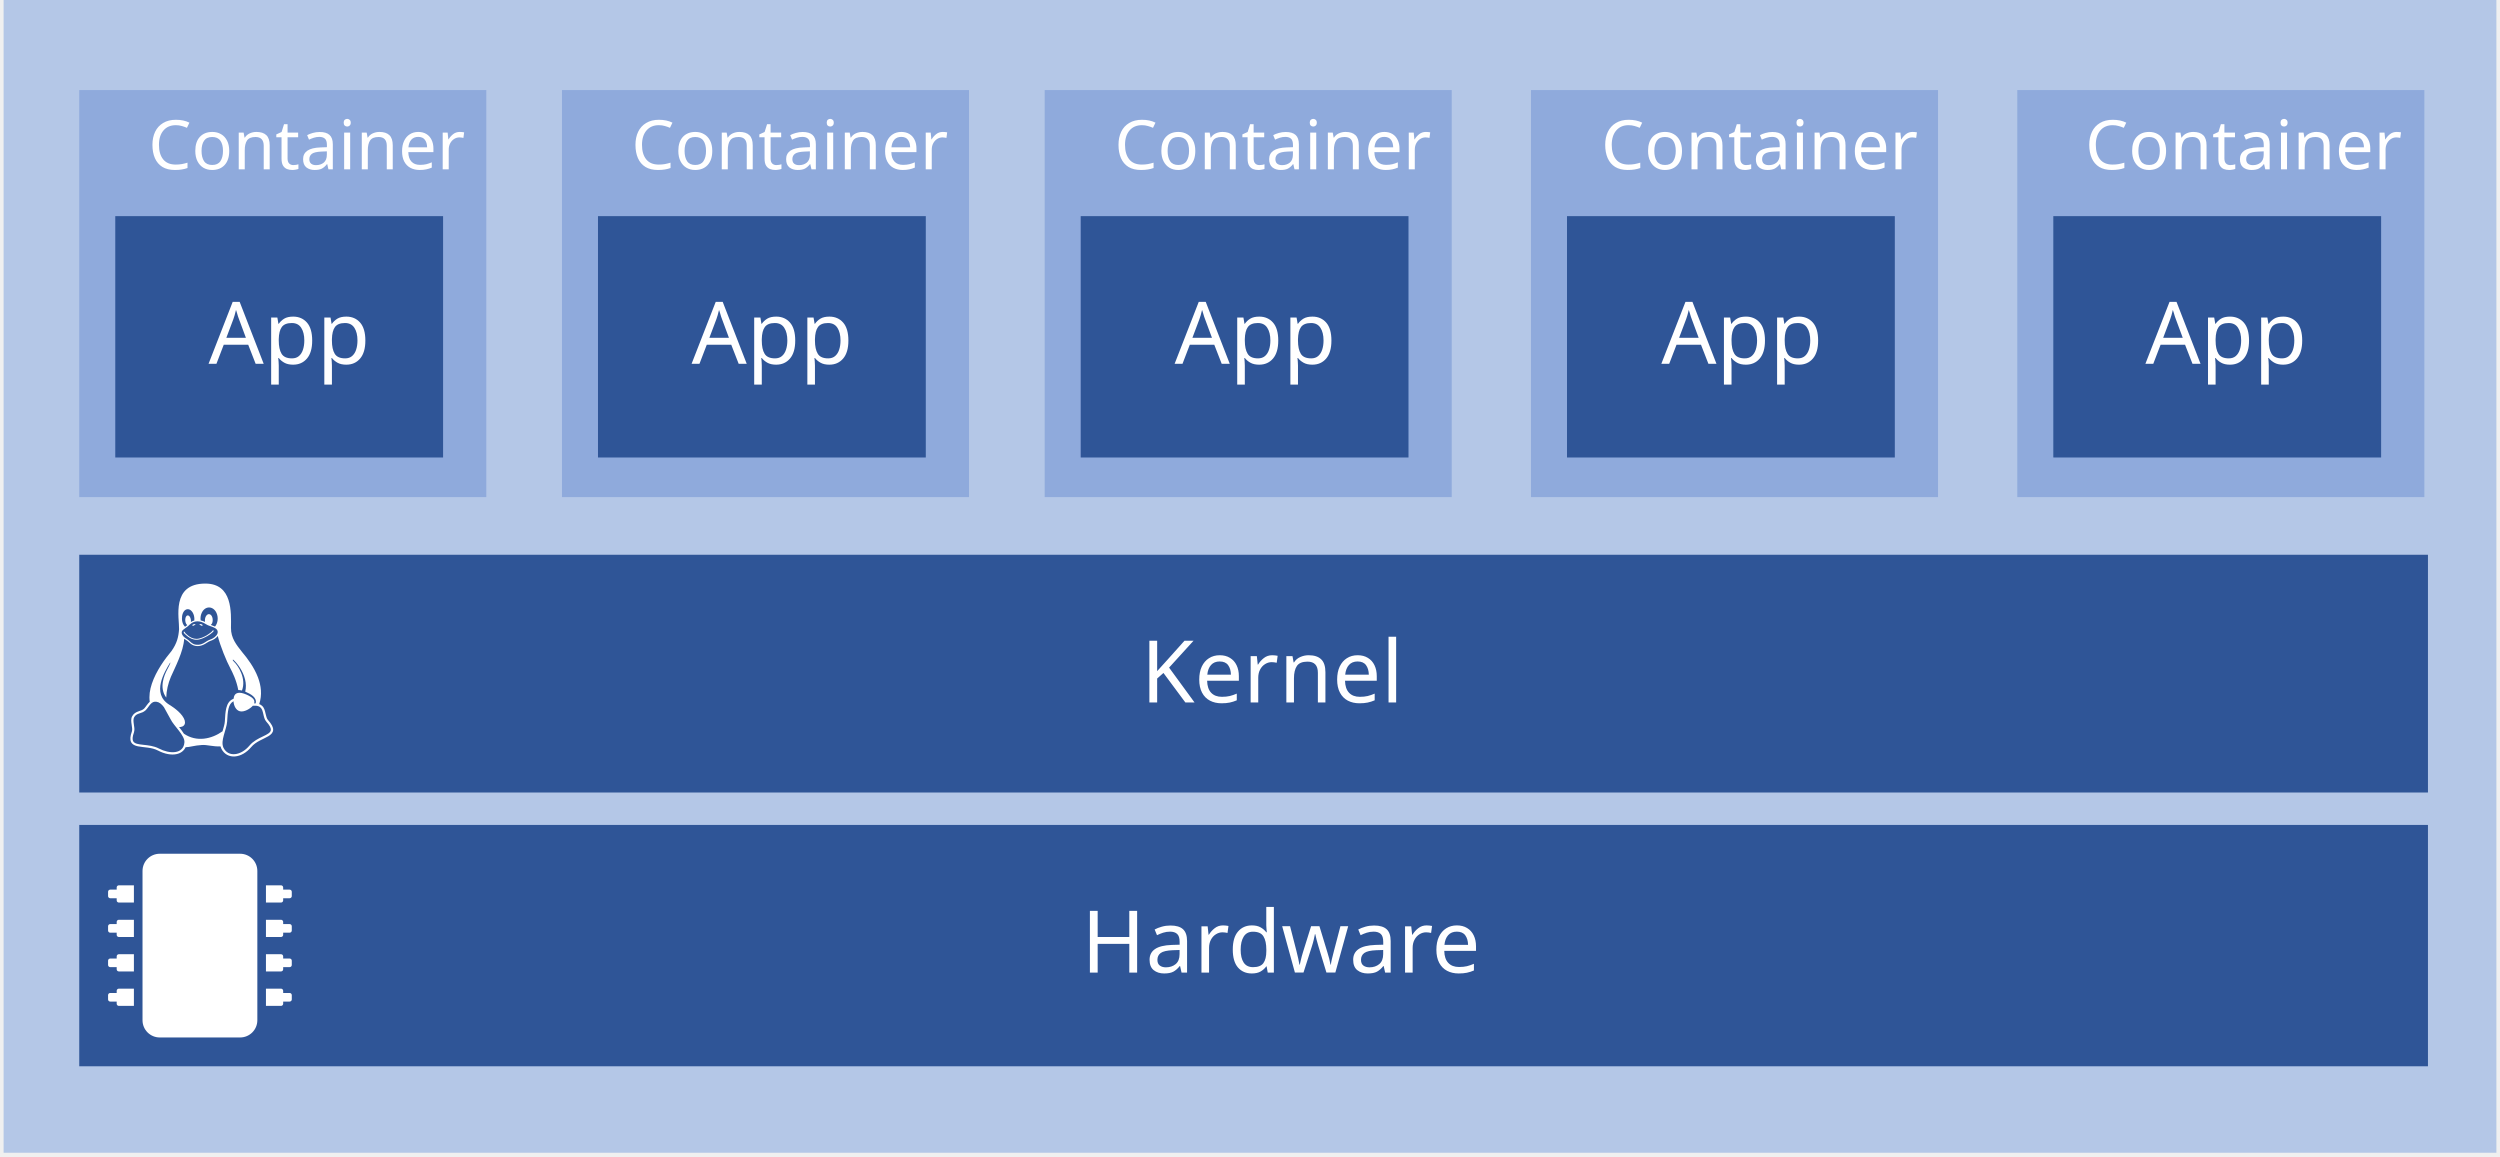
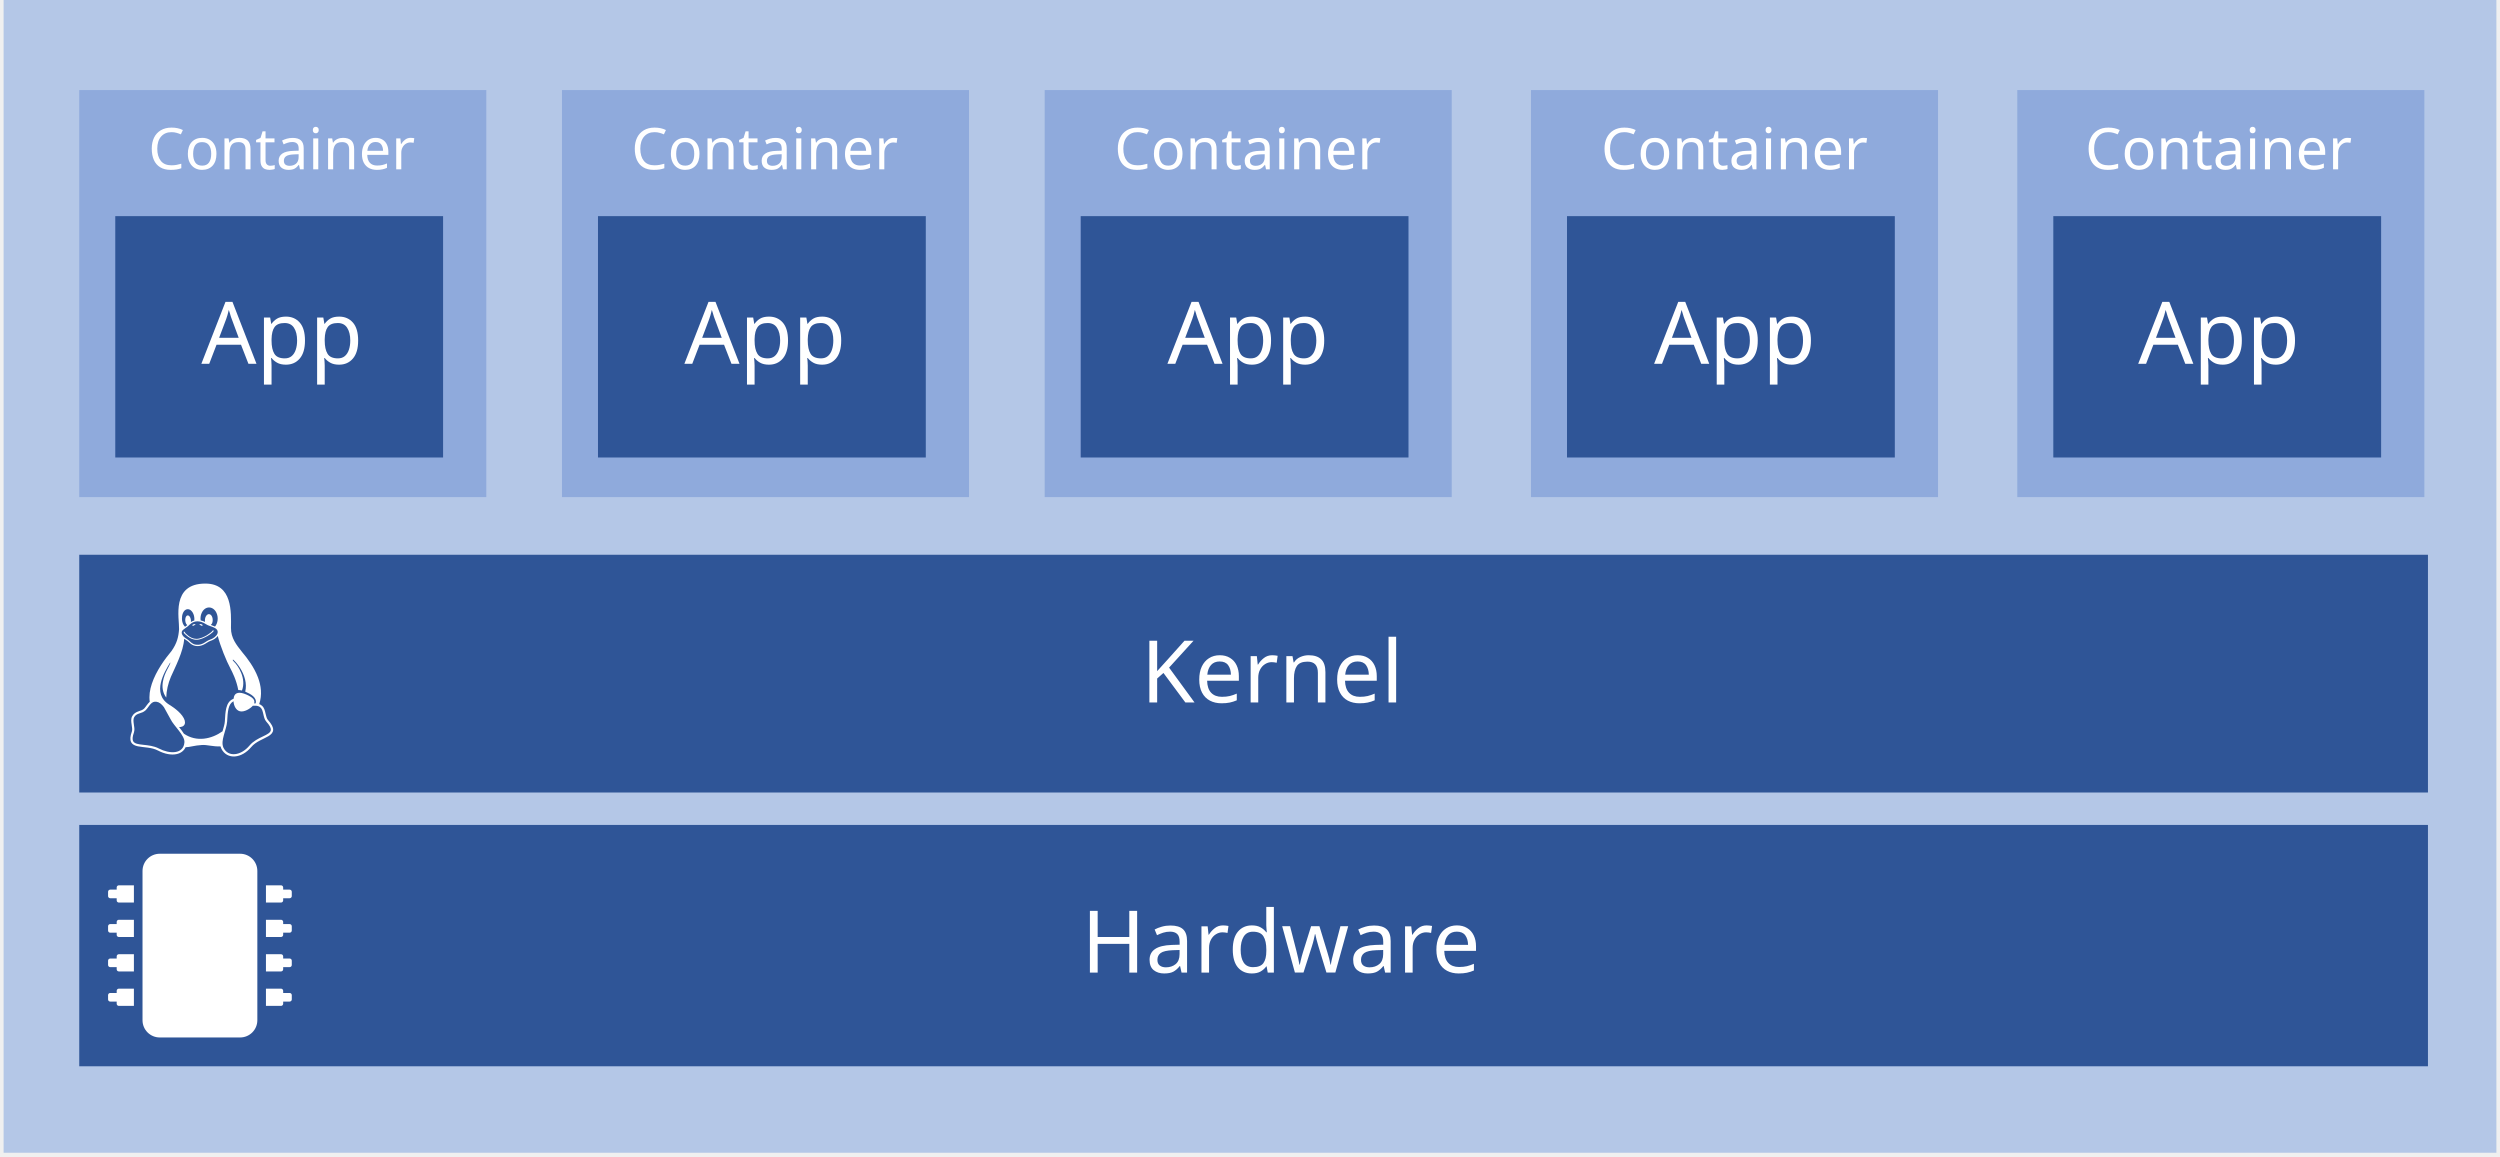
- <svg xmlns="http://www.w3.org/2000/svg" width="694" height="321" overflow="hidden">
-   <defs>
+ <svg xmlns="http://www.w3.org/2000/svg" width="694" height="321" overflow="hidden" version="1.1" id="svg25">
+   <defs id="defs7">
    <clipPath id="clip0">
-       <path d="M293 214 987 214 987 535 293 535Z" fill-rule="evenodd" clip-rule="evenodd" />
+       <path d="M293 214 987 214 987 535 293 535Z" fill-rule="evenodd" clip-rule="evenodd" id="path1" />
    </clipPath>
    <clipPath id="clip1">
-       <path d="M323 451 374 451 374 502 323 502Z" fill-rule="evenodd" clip-rule="evenodd" />
+       <path d="M323 451 374 451 374 502 323 502Z" fill-rule="evenodd" clip-rule="evenodd" id="path2" />
    </clipPath>
    <clipPath id="clip2">
-       <path d="M323 451 374 451 374 502 323 502Z" fill-rule="evenodd" clip-rule="evenodd" />
+       <path d="M323 451 374 451 374 502 323 502Z" fill-rule="evenodd" clip-rule="evenodd" id="path3" />
    </clipPath>
    <clipPath id="clip3">
-       <path d="M323 451 374 451 374 502 323 502Z" fill-rule="evenodd" clip-rule="evenodd" />
+       <path d="M323 451 374 451 374 502 323 502Z" fill-rule="evenodd" clip-rule="evenodd" id="path4" />
    </clipPath>
    <clipPath id="clip4">
-       <path d="M328 376 370 376 370 424 328 424Z" fill-rule="evenodd" clip-rule="evenodd" />
+       <path d="M328 376 370 376 370 424 328 424Z" fill-rule="evenodd" clip-rule="evenodd" id="path5" />
    </clipPath>
    <clipPath id="clip5">
-       <path d="M328 376 370 376 370 424 328 424Z" fill-rule="evenodd" clip-rule="evenodd" />
+       <path d="M328 376 370 376 370 424 328 424Z" fill-rule="evenodd" clip-rule="evenodd" id="path6" />
    </clipPath>
    <clipPath id="clip6">
-       <path d="M328 376 370 376 370 424 328 424Z" fill-rule="evenodd" clip-rule="evenodd" />
+       <path d="M328 376 370 376 370 424 328 424Z" fill-rule="evenodd" clip-rule="evenodd" id="path7" />
    </clipPath>
  </defs>
-   <g clip-path="url(#clip0)" transform="translate(-293 -214)">
-     <rect x="294" y="214" width="692" height="320" fill="#B4C7E7" />
-     <rect x="315" y="443" width="652" height="67" fill="#2F5597" />
-     <text fill="#FFFFFF" font-family="Calibri,Calibri_MSFontService,sans-serif" font-weight="400" font-size="24" transform="translate(593.228 484)">Hardware</text>
-     <rect x="315" y="368" width="652" height="66" fill="#2F5597" />
-     <text fill="#FFFFFF" font-family="Calibri,Calibri_MSFontService,sans-serif" font-weight="400" font-size="24" transform="translate(609.741 409)">Kernel</text>
-     <rect x="315" y="239" width="113" height="113" fill="#8FAADC" />
-     <text fill="#FFFFFF" font-family="Calibri,Calibri_MSFontService,sans-serif" font-weight="400" font-size="19" transform="translate(334.159 261)">Container</text>
-     <rect x="325" y="274" width="91" height="67" fill="#2F5597" />
-     <text fill="#FFFFFF" font-family="Calibri,Calibri_MSFontService,sans-serif" font-weight="400" font-size="24" transform="translate(350.891 315)">App</text>
-     <rect x="449" y="239" width="113" height="113" fill="#8FAADC" />
-     <text fill="#FFFFFF" font-family="Calibri,Calibri_MSFontService,sans-serif" font-weight="400" font-size="19" transform="translate(468.249 261)">Container</text>
-     <rect x="459" y="274" width="91" height="67" fill="#2F5597" />
-     <text fill="#FFFFFF" font-family="Calibri,Calibri_MSFontService,sans-serif" font-weight="400" font-size="24" transform="translate(484.981 315)">App</text>
-     <rect x="583" y="239" width="113" height="113" fill="#8FAADC" />
-     <text fill="#FFFFFF" font-family="Calibri,Calibri_MSFontService,sans-serif" font-weight="400" font-size="19" transform="translate(602.339 261)">Container</text>
-     <rect x="593" y="274" width="91" height="67" fill="#2F5597" />
-     <text fill="#FFFFFF" font-family="Calibri,Calibri_MSFontService,sans-serif" font-weight="400" font-size="24" transform="translate(619.07 315)">App</text>
-     <rect x="718" y="239" width="113" height="113" fill="#8FAADC" />
-     <text fill="#FFFFFF" font-family="Calibri,Calibri_MSFontService,sans-serif" font-weight="400" font-size="19" transform="translate(737.449 261)">Container</text>
-     <rect x="728" y="274" width="91" height="67" fill="#2F5597" />
-     <text fill="#FFFFFF" font-family="Calibri,Calibri_MSFontService,sans-serif" font-weight="400" font-size="24" transform="translate(754.181 315)">App</text>
-     <rect x="853" y="239" width="113" height="113" fill="#8FAADC" />
-     <text fill="#FFFFFF" font-family="Calibri,Calibri_MSFontService,sans-serif" font-weight="400" font-size="19" transform="translate(871.828 261)">Container</text>
-     <rect x="863" y="274" width="91" height="67" fill="#2F5597" />
-     <text fill="#FFFFFF" font-family="Calibri,Calibri_MSFontService,sans-serif" font-weight="400" font-size="24" transform="translate(888.559 315)">App</text>
-     <g clip-path="url(#clip1)">
-       <g clip-path="url(#clip2)">
-         <g clip-path="url(#clip3)">
-           <path d="M364.438 455.781 364.438 497.219C364.438 499.859 362.297 502 359.656 502L337.344 502C334.703 502 332.563 499.859 332.563 497.219L332.563 455.781C332.563 453.141 334.703 451 337.344 451L359.656 451C362.297 451 364.438 453.141 364.438 455.781ZM374 461.559 374 462.754C374 463.084 373.732 463.352 373.402 463.352L371.609 463.352 371.609 463.949C371.609 464.279 371.342 464.547 371.012 464.547L366.828 464.547 366.828 459.766 371.012 459.766C371.342 459.766 371.609 460.033 371.609 460.363L371.609 460.961 373.402 460.961C373.732 460.961 374 461.228 374 461.559ZM374 471.121 374 472.316C374 472.647 373.732 472.914 373.402 472.914L371.609 472.914 371.609 473.512C371.609 473.842 371.342 474.109 371.012 474.109L366.828 474.109 366.828 469.328 371.012 469.328C371.342 469.328 371.609 469.596 371.609 469.926L371.609 470.523 373.402 470.523C373.732 470.523 374 470.791 374 471.121ZM374 480.684 374 481.879C374 482.209 373.732 482.477 373.402 482.477L371.609 482.477 371.609 483.074C371.609 483.404 371.342 483.672 371.012 483.672L366.828 483.672 366.828 478.891 371.012 478.891C371.342 478.891 371.609 479.158 371.609 479.488L371.609 480.086 373.402 480.086C373.732 480.086 374 480.353 374 480.684ZM374 490.246 374 491.441C374 491.772 373.732 492.039 373.402 492.039L371.609 492.039 371.609 492.637C371.609 492.967 371.342 493.234 371.012 493.234L366.828 493.234 366.828 488.453 371.012 488.453C371.342 488.453 371.609 488.721 371.609 489.051L371.609 489.648 373.402 489.648C373.732 489.648 374 489.916 374 490.246ZM325.988 488.453 330.172 488.453 330.172 493.234 325.988 493.234C325.658 493.234 325.391 492.967 325.391 492.637L325.391 492.039 323.598 492.039C323.268 492.039 323 491.772 323 491.441L323 490.246C323 489.916 323.268 489.648 323.598 489.648L325.391 489.648 325.391 489.051C325.391 488.721 325.658 488.453 325.988 488.453ZM325.988 478.891 330.172 478.891 330.172 483.672 325.988 483.672C325.658 483.672 325.391 483.404 325.391 483.074L325.391 482.477 323.598 482.477C323.268 482.477 323 482.209 323 481.879L323 480.684C323 480.353 323.268 480.086 323.598 480.086L325.391 480.086 325.391 479.488C325.391 479.158 325.658 478.891 325.988 478.891ZM325.988 469.328 330.172 469.328 330.172 474.109 325.988 474.109C325.658 474.109 325.391 473.842 325.391 473.512L325.391 472.914 323.598 472.914C323.268 472.914 323 472.647 323 472.316L323 471.121C323 470.791 323.268 470.523 323.598 470.523L325.391 470.523 325.391 469.926C325.391 469.596 325.658 469.328 325.988 469.328ZM325.988 459.766 330.172 459.766 330.172 464.547 325.988 464.547C325.658 464.547 325.391 464.279 325.391 463.949L325.391 463.352 323.598 463.352C323.268 463.352 323 463.084 323 462.754L323 461.559C323 461.228 323.268 460.961 323.598 460.961L325.391 460.961 325.391 460.363C325.391 460.033 325.658 459.766 325.988 459.766Z" fill="#FFFFFF" />
+   <g clip-path="url(#clip0)" transform="translate(-293 -214)" id="g25">
+     <rect x="294" y="214" width="692" height="320" fill="#B4C7E7" id="rect7" />
+     <rect x="315" y="443" width="652" height="67" fill="#2F5597" id="rect8" />
+     <text fill="#FFFFFF" font-family="Calibri,Calibri_MSFontService,sans-serif" font-weight="400" font-size="24" transform="translate(593.228 484)" id="text8">Hardware</text>
+     <rect x="315" y="368" width="652" height="66" fill="#2F5597" id="rect9" />
+     <text fill="#FFFFFF" font-family="Calibri,Calibri_MSFontService,sans-serif" font-weight="400" font-size="24" transform="translate(609.741 409)" id="text9">Kernel</text>
+     <rect x="315" y="239" width="113" height="113" fill="#8FAADC" id="rect10" />
+     <text fill="#FFFFFF" font-family="Calibri,Calibri_MSFontService,sans-serif" font-weight="400" font-size="19" transform="translate(334.159 261)" id="text10" style="font-size:16px">Container</text>
+     <rect x="325" y="274" width="91" height="67" fill="#2F5597" id="rect11" />
+     <text fill="#ffffff" font-family="Calibri, Calibri_MSFontService, sans-serif" font-weight="400" font-size="24px" id="text11" x="348.891" y="315">App</text>
+     <rect x="449" y="239" width="113" height="113" fill="#8FAADC" id="rect12" />
+     <text fill="#FFFFFF" font-family="Calibri,Calibri_MSFontService,sans-serif" font-weight="400" font-size="19" transform="translate(468.249 261)" id="text12" style="font-size:16px">Container</text>
+     <rect x="459" y="274" width="91" height="67" fill="#2F5597" id="rect13" />
+     <text fill="#ffffff" font-family="Calibri, Calibri_MSFontService, sans-serif" font-weight="400" font-size="24px" id="text13" x="482.981" y="315">App</text>
+     <rect x="583" y="239" width="113" height="113" fill="#8FAADC" id="rect14" />
+     <text fill="#FFFFFF" font-family="Calibri,Calibri_MSFontService,sans-serif" font-weight="400" font-size="19" transform="translate(602.339 261)" id="text14" style="font-size:16px">Container</text>
+     <rect x="593" y="274" width="91" height="67" fill="#2F5597" id="rect15" />
+     <text fill="#ffffff" font-family="Calibri, Calibri_MSFontService, sans-serif" font-weight="400" font-size="24px" id="text15" x="617.07" y="315">App</text>
+     <rect x="718" y="239" width="113" height="113" fill="#8FAADC" id="rect16" />
+     <text fill="#FFFFFF" font-family="Calibri,Calibri_MSFontService,sans-serif" font-weight="400" font-size="19" transform="translate(737.449 261)" id="text16" style="font-size:16px">Container</text>
+     <rect x="728" y="274" width="91" height="67" fill="#2F5597" id="rect17" />
+     <text fill="#ffffff" font-family="Calibri, Calibri_MSFontService, sans-serif" font-weight="400" font-size="24px" id="text17" x="752.181" y="315">App</text>
+     <rect x="853" y="239" width="113" height="113" fill="#8FAADC" id="rect18" />
+     <text fill="#FFFFFF" font-family="Calibri,Calibri_MSFontService,sans-serif" font-weight="400" font-size="19" transform="translate(871.828 261)" id="text18" style="font-size:16px">Container</text>
+     <rect x="863" y="274" width="91" height="67" fill="#2F5597" id="rect19" />
+     <text fill="#ffffff" font-family="Calibri, Calibri_MSFontService, sans-serif" font-weight="400" font-size="24px" id="text19" x="886.559" y="315">App</text>
+     <g clip-path="url(#clip1)" id="g21">
+       <g clip-path="url(#clip2)" id="g20">
+         <g clip-path="url(#clip3)" id="g19">
+           <path d="M364.438 455.781 364.438 497.219C364.438 499.859 362.297 502 359.656 502L337.344 502C334.703 502 332.563 499.859 332.563 497.219L332.563 455.781C332.563 453.141 334.703 451 337.344 451L359.656 451C362.297 451 364.438 453.141 364.438 455.781ZM374 461.559 374 462.754C374 463.084 373.732 463.352 373.402 463.352L371.609 463.352 371.609 463.949C371.609 464.279 371.342 464.547 371.012 464.547L366.828 464.547 366.828 459.766 371.012 459.766C371.342 459.766 371.609 460.033 371.609 460.363L371.609 460.961 373.402 460.961C373.732 460.961 374 461.228 374 461.559ZM374 471.121 374 472.316C374 472.647 373.732 472.914 373.402 472.914L371.609 472.914 371.609 473.512C371.609 473.842 371.342 474.109 371.012 474.109L366.828 474.109 366.828 469.328 371.012 469.328C371.342 469.328 371.609 469.596 371.609 469.926L371.609 470.523 373.402 470.523C373.732 470.523 374 470.791 374 471.121ZM374 480.684 374 481.879C374 482.209 373.732 482.477 373.402 482.477L371.609 482.477 371.609 483.074C371.609 483.404 371.342 483.672 371.012 483.672L366.828 483.672 366.828 478.891 371.012 478.891C371.342 478.891 371.609 479.158 371.609 479.488L371.609 480.086 373.402 480.086C373.732 480.086 374 480.353 374 480.684ZM374 490.246 374 491.441C374 491.772 373.732 492.039 373.402 492.039L371.609 492.039 371.609 492.637C371.609 492.967 371.342 493.234 371.012 493.234L366.828 493.234 366.828 488.453 371.012 488.453C371.342 488.453 371.609 488.721 371.609 489.051L371.609 489.648 373.402 489.648C373.732 489.648 374 489.916 374 490.246ZM325.988 488.453 330.172 488.453 330.172 493.234 325.988 493.234C325.658 493.234 325.391 492.967 325.391 492.637L325.391 492.039 323.598 492.039C323.268 492.039 323 491.772 323 491.441L323 490.246C323 489.916 323.268 489.648 323.598 489.648L325.391 489.648 325.391 489.051C325.391 488.721 325.658 488.453 325.988 488.453ZM325.988 478.891 330.172 478.891 330.172 483.672 325.988 483.672C325.658 483.672 325.391 483.404 325.391 483.074L325.391 482.477 323.598 482.477C323.268 482.477 323 482.209 323 481.879L323 480.684C323 480.353 323.268 480.086 323.598 480.086L325.391 480.086 325.391 479.488C325.391 479.158 325.658 478.891 325.988 478.891ZM325.988 469.328 330.172 469.328 330.172 474.109 325.988 474.109C325.658 474.109 325.391 473.842 325.391 473.512L325.391 472.914 323.598 472.914C323.268 472.914 323 472.647 323 472.316L323 471.121C323 470.791 323.268 470.523 323.598 470.523L325.391 470.523 325.391 469.926C325.391 469.596 325.658 469.328 325.988 469.328ZM325.988 459.766 330.172 459.766 330.172 464.547 325.988 464.547C325.658 464.547 325.391 464.279 325.391 463.949L325.391 463.352 323.598 463.352C323.268 463.352 323 463.084 323 462.754L323 461.559C323 461.228 323.268 460.961 323.598 460.961L325.391 460.961 325.391 460.363C325.391 460.033 325.658 459.766 325.988 459.766Z" fill="#FFFFFF" id="path19" />
        </g>
      </g>
    </g>
-     <g clip-path="url(#clip4)">
-       <g clip-path="url(#clip5)">
-         <g clip-path="url(#clip6)">
-           <path d="M348.7 387.559C348.794 387.606 348.869 387.719 348.981 387.719 349.084 387.719 349.244 387.681 349.253 387.578 349.272 387.447 349.075 387.362 348.953 387.306 348.794 387.241 348.587 387.212 348.438 387.297 348.4 387.316 348.362 387.362 348.381 387.4 348.409 387.522 348.597 387.503 348.7 387.559ZM346.647 387.719C346.759 387.719 346.834 387.606 346.928 387.559 347.031 387.503 347.219 387.522 347.256 387.409 347.275 387.372 347.237 387.325 347.2 387.306 347.05 387.222 346.844 387.25 346.684 387.316 346.563 387.372 346.366 387.456 346.384 387.587 346.394 387.681 346.553 387.728 346.647 387.719ZM367.375 413.856C367.038 413.481 366.878 412.769 366.7 412.009 366.531 411.25 366.334 410.434 365.716 409.909 365.594 409.806 365.472 409.712 365.341 409.638 365.219 409.563 365.087 409.497 364.956 409.45 365.819 406.891 365.481 404.341 364.609 402.034 363.541 399.212 361.675 396.747 360.25 395.059 358.647 393.044 357.091 391.131 357.119 388.309 357.166 384.006 357.597 376.009 350.013 376 340.413 375.981 342.813 385.694 342.709 388.675 342.55 390.869 342.109 392.594 340.6 394.741 338.828 396.85 336.334 400.253 335.153 403.806 334.591 405.484 334.328 407.191 334.572 408.803 333.962 409.347 333.503 410.181 333.016 410.697 332.622 411.1 332.05 411.25 331.422 411.475 330.794 411.7 330.109 412.038 329.688 412.834 329.491 413.2 329.425 413.594 329.425 413.997 329.425 414.362 329.481 414.737 329.538 415.103 329.65 415.862 329.772 416.575 329.612 417.053 329.125 418.403 329.059 419.341 329.406 420.025 329.763 420.709 330.475 421.009 331.291 421.178 332.913 421.516 335.116 421.431 336.85 422.35 338.706 423.325 340.591 423.672 342.091 423.325 343.178 423.081 344.069 422.425 344.519 421.431 345.691 421.422 346.984 420.925 349.047 420.813 350.444 420.7 352.197 421.309 354.212 421.197 354.269 421.413 354.344 421.628 354.447 421.825L354.447 421.834C355.225 423.4 356.678 424.112 358.225 423.991 359.781 423.869 361.422 422.959 362.753 421.375 364.028 419.837 366.128 419.2 367.525 418.356 368.219 417.934 368.781 417.409 368.828 416.641 368.866 415.872 368.416 415.019 367.375 413.856ZM348.972 384.184C349.891 382.103 352.178 382.141 353.097 384.147 353.706 385.478 353.434 387.044 352.694 387.934 352.544 387.859 352.141 387.691 351.513 387.475 351.616 387.362 351.803 387.222 351.878 387.044 352.328 385.938 351.859 384.513 351.025 384.484 350.341 384.438 349.722 385.497 349.919 386.641 349.534 386.453 349.038 386.313 348.7 386.228 348.606 385.581 348.672 384.859 348.972 384.184ZM345.156 383.106C346.103 383.106 347.106 384.438 346.947 386.247 346.619 386.341 346.281 386.481 345.991 386.678 346.103 385.844 345.681 384.794 345.091 384.841 344.303 384.906 344.172 386.828 344.922 387.475 345.016 387.55 345.1 387.456 344.369 387.991 342.906 386.622 343.384 383.106 345.156 383.106ZM343.881 388.797C344.462 388.366 345.156 387.859 345.203 387.813 345.644 387.4 346.469 386.481 347.819 386.481 348.484 386.481 349.281 386.697 350.247 387.316 350.837 387.7 351.306 387.728 352.366 388.188 353.153 388.516 353.65 389.097 353.35 389.894 353.106 390.559 352.319 391.244 351.222 391.591 350.181 391.928 349.366 393.091 347.641 392.987 347.275 392.969 346.984 392.894 346.741 392.791 345.991 392.462 345.597 391.816 344.866 391.384 344.059 390.934 343.628 390.409 343.487 389.95 343.356 389.491 343.487 389.106 343.881 388.797ZM344.191 420.109C343.938 423.4 340.075 423.334 337.131 421.797 334.328 420.316 330.7 421.188 329.959 419.744 329.734 419.303 329.734 418.553 330.203 417.269L330.203 417.25C330.428 416.538 330.259 415.75 330.147 415.009 330.034 414.278 329.978 413.603 330.231 413.134 330.559 412.506 331.028 412.281 331.619 412.075 332.584 411.728 332.725 411.756 333.456 411.147 333.972 410.612 334.347 409.938 334.797 409.459 335.275 408.944 335.734 408.7 336.456 408.813 337.216 408.925 337.872 409.45 338.509 410.313L340.347 413.65C341.237 415.516 344.388 418.188 344.191 420.109ZM344.059 417.681C343.675 417.063 343.159 416.406 342.709 415.844 343.375 415.844 344.041 415.638 344.275 415.009 344.491 414.428 344.275 413.612 343.581 412.675 342.316 410.969 339.991 409.628 339.991 409.628 338.725 408.841 338.013 407.875 337.684 406.825 337.356 405.775 337.403 404.641 337.656 403.525 338.144 401.378 339.4 399.288 340.206 397.975 340.422 397.816 340.281 398.275 339.391 399.925 338.594 401.434 337.103 404.922 339.147 407.65 339.203 405.709 339.663 403.731 340.441 401.884 341.566 399.316 343.938 394.862 344.125 391.319 344.228 391.394 344.556 391.619 344.706 391.703 345.138 391.956 345.466 392.331 345.888 392.669 347.05 393.606 348.559 393.531 349.862 392.781 350.444 392.453 350.913 392.078 351.353 391.938 352.281 391.647 353.022 391.131 353.444 390.531 354.166 393.381 355.853 397.497 356.931 399.503 357.503 400.572 358.647 402.831 359.144 405.559 359.453 405.55 359.8 405.597 360.166 405.691 361.459 402.344 359.069 398.734 357.981 397.731 357.541 397.3 357.522 397.112 357.737 397.122 358.919 398.172 360.475 400.281 361.038 402.653 361.3 403.741 361.347 404.875 361.075 406 362.612 406.638 364.441 407.678 363.953 409.263 363.747 409.253 363.653 409.263 363.559 409.263 363.859 408.316 363.194 407.612 361.422 406.816 359.584 406.009 358.047 406.009 357.831 407.987 356.697 408.381 356.116 409.366 355.825 410.547 355.563 411.597 355.487 412.862 355.413 414.288 355.366 415.009 355.075 415.975 354.775 417.006 351.766 419.153 347.584 420.091 344.059 417.681ZM368.191 416.603C368.106 418.178 364.328 418.469 362.266 420.962 361.028 422.434 359.509 423.25 358.178 423.353 356.847 423.456 355.694 422.903 355.019 421.544 354.578 420.503 354.794 419.378 355.122 418.141 355.469 416.809 355.984 415.441 356.05 414.334 356.125 412.909 356.209 411.663 356.444 410.706 356.688 409.741 357.063 409.094 357.728 408.728 357.756 408.709 357.794 408.7 357.822 408.681 357.897 409.919 358.506 411.175 359.584 411.447 360.766 411.756 362.462 410.744 363.184 409.919 364.028 409.891 364.656 409.834 365.303 410.397 366.231 411.194 365.969 413.237 366.906 414.297 367.9 415.384 368.219 416.125 368.191 416.603ZM344.247 389.941C344.434 390.119 344.688 390.362 344.997 390.606 345.616 391.094 346.478 391.6 347.556 391.6 348.644 391.6 349.666 391.047 350.538 390.587 350.997 390.344 351.559 389.931 351.925 389.612 352.291 389.294 352.478 389.022 352.216 388.994 351.953 388.966 351.972 389.237 351.653 389.472 351.241 389.772 350.744 390.166 350.35 390.391 349.656 390.784 348.522 391.347 347.547 391.347 346.572 391.347 345.794 390.897 345.212 390.438 344.922 390.203 344.678 389.969 344.491 389.791 344.35 389.659 344.313 389.359 344.087 389.331 343.956 389.322 343.919 389.678 344.247 389.941Z" fill="#FFFFFF" />
+     <g clip-path="url(#clip4)" id="g24">
+       <g clip-path="url(#clip5)" id="g23">
+         <g clip-path="url(#clip6)" id="g22">
+           <path d="M348.7 387.559C348.794 387.606 348.869 387.719 348.981 387.719 349.084 387.719 349.244 387.681 349.253 387.578 349.272 387.447 349.075 387.362 348.953 387.306 348.794 387.241 348.587 387.212 348.438 387.297 348.4 387.316 348.362 387.362 348.381 387.4 348.409 387.522 348.597 387.503 348.7 387.559ZM346.647 387.719C346.759 387.719 346.834 387.606 346.928 387.559 347.031 387.503 347.219 387.522 347.256 387.409 347.275 387.372 347.237 387.325 347.2 387.306 347.05 387.222 346.844 387.25 346.684 387.316 346.563 387.372 346.366 387.456 346.384 387.587 346.394 387.681 346.553 387.728 346.647 387.719ZM367.375 413.856C367.038 413.481 366.878 412.769 366.7 412.009 366.531 411.25 366.334 410.434 365.716 409.909 365.594 409.806 365.472 409.712 365.341 409.638 365.219 409.563 365.087 409.497 364.956 409.45 365.819 406.891 365.481 404.341 364.609 402.034 363.541 399.212 361.675 396.747 360.25 395.059 358.647 393.044 357.091 391.131 357.119 388.309 357.166 384.006 357.597 376.009 350.013 376 340.413 375.981 342.813 385.694 342.709 388.675 342.55 390.869 342.109 392.594 340.6 394.741 338.828 396.85 336.334 400.253 335.153 403.806 334.591 405.484 334.328 407.191 334.572 408.803 333.962 409.347 333.503 410.181 333.016 410.697 332.622 411.1 332.05 411.25 331.422 411.475 330.794 411.7 330.109 412.038 329.688 412.834 329.491 413.2 329.425 413.594 329.425 413.997 329.425 414.362 329.481 414.737 329.538 415.103 329.65 415.862 329.772 416.575 329.612 417.053 329.125 418.403 329.059 419.341 329.406 420.025 329.763 420.709 330.475 421.009 331.291 421.178 332.913 421.516 335.116 421.431 336.85 422.35 338.706 423.325 340.591 423.672 342.091 423.325 343.178 423.081 344.069 422.425 344.519 421.431 345.691 421.422 346.984 420.925 349.047 420.813 350.444 420.7 352.197 421.309 354.212 421.197 354.269 421.413 354.344 421.628 354.447 421.825L354.447 421.834C355.225 423.4 356.678 424.112 358.225 423.991 359.781 423.869 361.422 422.959 362.753 421.375 364.028 419.837 366.128 419.2 367.525 418.356 368.219 417.934 368.781 417.409 368.828 416.641 368.866 415.872 368.416 415.019 367.375 413.856ZM348.972 384.184C349.891 382.103 352.178 382.141 353.097 384.147 353.706 385.478 353.434 387.044 352.694 387.934 352.544 387.859 352.141 387.691 351.513 387.475 351.616 387.362 351.803 387.222 351.878 387.044 352.328 385.938 351.859 384.513 351.025 384.484 350.341 384.438 349.722 385.497 349.919 386.641 349.534 386.453 349.038 386.313 348.7 386.228 348.606 385.581 348.672 384.859 348.972 384.184ZM345.156 383.106C346.103 383.106 347.106 384.438 346.947 386.247 346.619 386.341 346.281 386.481 345.991 386.678 346.103 385.844 345.681 384.794 345.091 384.841 344.303 384.906 344.172 386.828 344.922 387.475 345.016 387.55 345.1 387.456 344.369 387.991 342.906 386.622 343.384 383.106 345.156 383.106ZM343.881 388.797C344.462 388.366 345.156 387.859 345.203 387.813 345.644 387.4 346.469 386.481 347.819 386.481 348.484 386.481 349.281 386.697 350.247 387.316 350.837 387.7 351.306 387.728 352.366 388.188 353.153 388.516 353.65 389.097 353.35 389.894 353.106 390.559 352.319 391.244 351.222 391.591 350.181 391.928 349.366 393.091 347.641 392.987 347.275 392.969 346.984 392.894 346.741 392.791 345.991 392.462 345.597 391.816 344.866 391.384 344.059 390.934 343.628 390.409 343.487 389.95 343.356 389.491 343.487 389.106 343.881 388.797ZM344.191 420.109C343.938 423.4 340.075 423.334 337.131 421.797 334.328 420.316 330.7 421.188 329.959 419.744 329.734 419.303 329.734 418.553 330.203 417.269L330.203 417.25C330.428 416.538 330.259 415.75 330.147 415.009 330.034 414.278 329.978 413.603 330.231 413.134 330.559 412.506 331.028 412.281 331.619 412.075 332.584 411.728 332.725 411.756 333.456 411.147 333.972 410.612 334.347 409.938 334.797 409.459 335.275 408.944 335.734 408.7 336.456 408.813 337.216 408.925 337.872 409.45 338.509 410.313L340.347 413.65C341.237 415.516 344.388 418.188 344.191 420.109ZM344.059 417.681C343.675 417.063 343.159 416.406 342.709 415.844 343.375 415.844 344.041 415.638 344.275 415.009 344.491 414.428 344.275 413.612 343.581 412.675 342.316 410.969 339.991 409.628 339.991 409.628 338.725 408.841 338.013 407.875 337.684 406.825 337.356 405.775 337.403 404.641 337.656 403.525 338.144 401.378 339.4 399.288 340.206 397.975 340.422 397.816 340.281 398.275 339.391 399.925 338.594 401.434 337.103 404.922 339.147 407.65 339.203 405.709 339.663 403.731 340.441 401.884 341.566 399.316 343.938 394.862 344.125 391.319 344.228 391.394 344.556 391.619 344.706 391.703 345.138 391.956 345.466 392.331 345.888 392.669 347.05 393.606 348.559 393.531 349.862 392.781 350.444 392.453 350.913 392.078 351.353 391.938 352.281 391.647 353.022 391.131 353.444 390.531 354.166 393.381 355.853 397.497 356.931 399.503 357.503 400.572 358.647 402.831 359.144 405.559 359.453 405.55 359.8 405.597 360.166 405.691 361.459 402.344 359.069 398.734 357.981 397.731 357.541 397.3 357.522 397.112 357.737 397.122 358.919 398.172 360.475 400.281 361.038 402.653 361.3 403.741 361.347 404.875 361.075 406 362.612 406.638 364.441 407.678 363.953 409.263 363.747 409.253 363.653 409.263 363.559 409.263 363.859 408.316 363.194 407.612 361.422 406.816 359.584 406.009 358.047 406.009 357.831 407.987 356.697 408.381 356.116 409.366 355.825 410.547 355.563 411.597 355.487 412.862 355.413 414.288 355.366 415.009 355.075 415.975 354.775 417.006 351.766 419.153 347.584 420.091 344.059 417.681ZM368.191 416.603C368.106 418.178 364.328 418.469 362.266 420.962 361.028 422.434 359.509 423.25 358.178 423.353 356.847 423.456 355.694 422.903 355.019 421.544 354.578 420.503 354.794 419.378 355.122 418.141 355.469 416.809 355.984 415.441 356.05 414.334 356.125 412.909 356.209 411.663 356.444 410.706 356.688 409.741 357.063 409.094 357.728 408.728 357.756 408.709 357.794 408.7 357.822 408.681 357.897 409.919 358.506 411.175 359.584 411.447 360.766 411.756 362.462 410.744 363.184 409.919 364.028 409.891 364.656 409.834 365.303 410.397 366.231 411.194 365.969 413.237 366.906 414.297 367.9 415.384 368.219 416.125 368.191 416.603ZM344.247 389.941C344.434 390.119 344.688 390.362 344.997 390.606 345.616 391.094 346.478 391.6 347.556 391.6 348.644 391.6 349.666 391.047 350.538 390.587 350.997 390.344 351.559 389.931 351.925 389.612 352.291 389.294 352.478 389.022 352.216 388.994 351.953 388.966 351.972 389.237 351.653 389.472 351.241 389.772 350.744 390.166 350.35 390.391 349.656 390.784 348.522 391.347 347.547 391.347 346.572 391.347 345.794 390.897 345.212 390.438 344.922 390.203 344.678 389.969 344.491 389.791 344.35 389.659 344.313 389.359 344.087 389.331 343.956 389.322 343.919 389.678 344.247 389.941Z" fill="#FFFFFF" id="path21" />
        </g>
      </g>
    </g>
  </g>
</svg>
